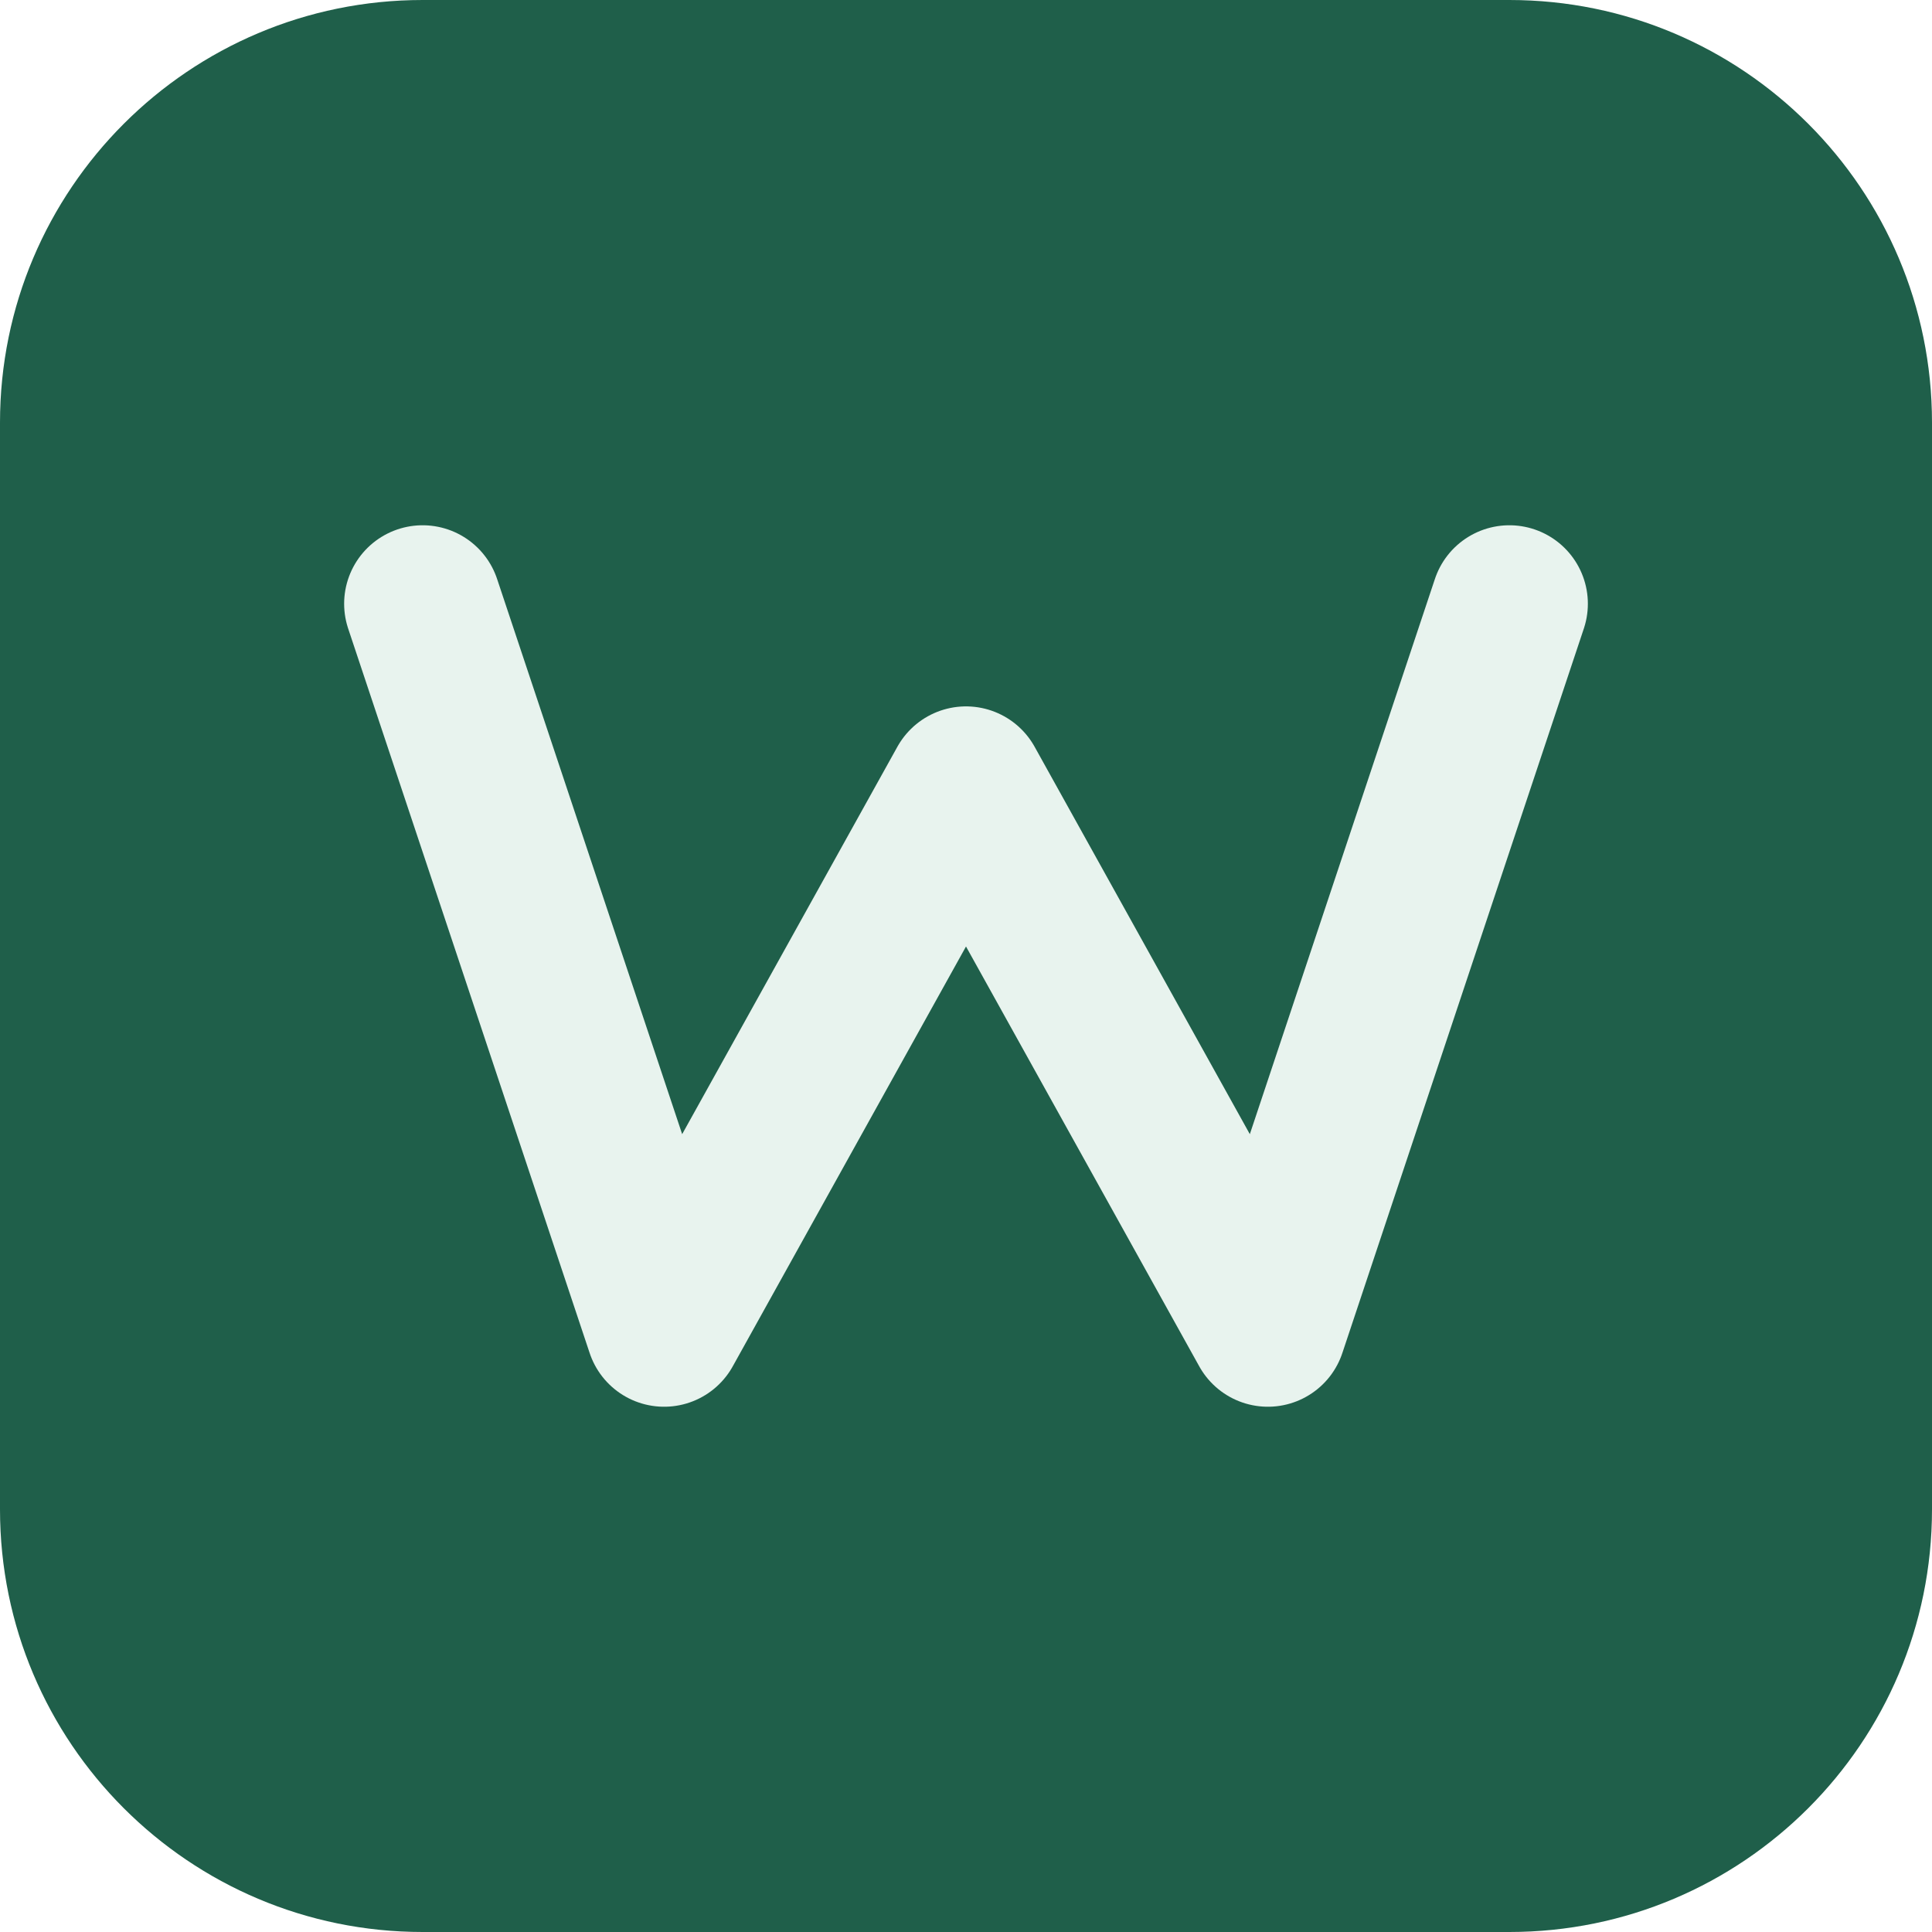
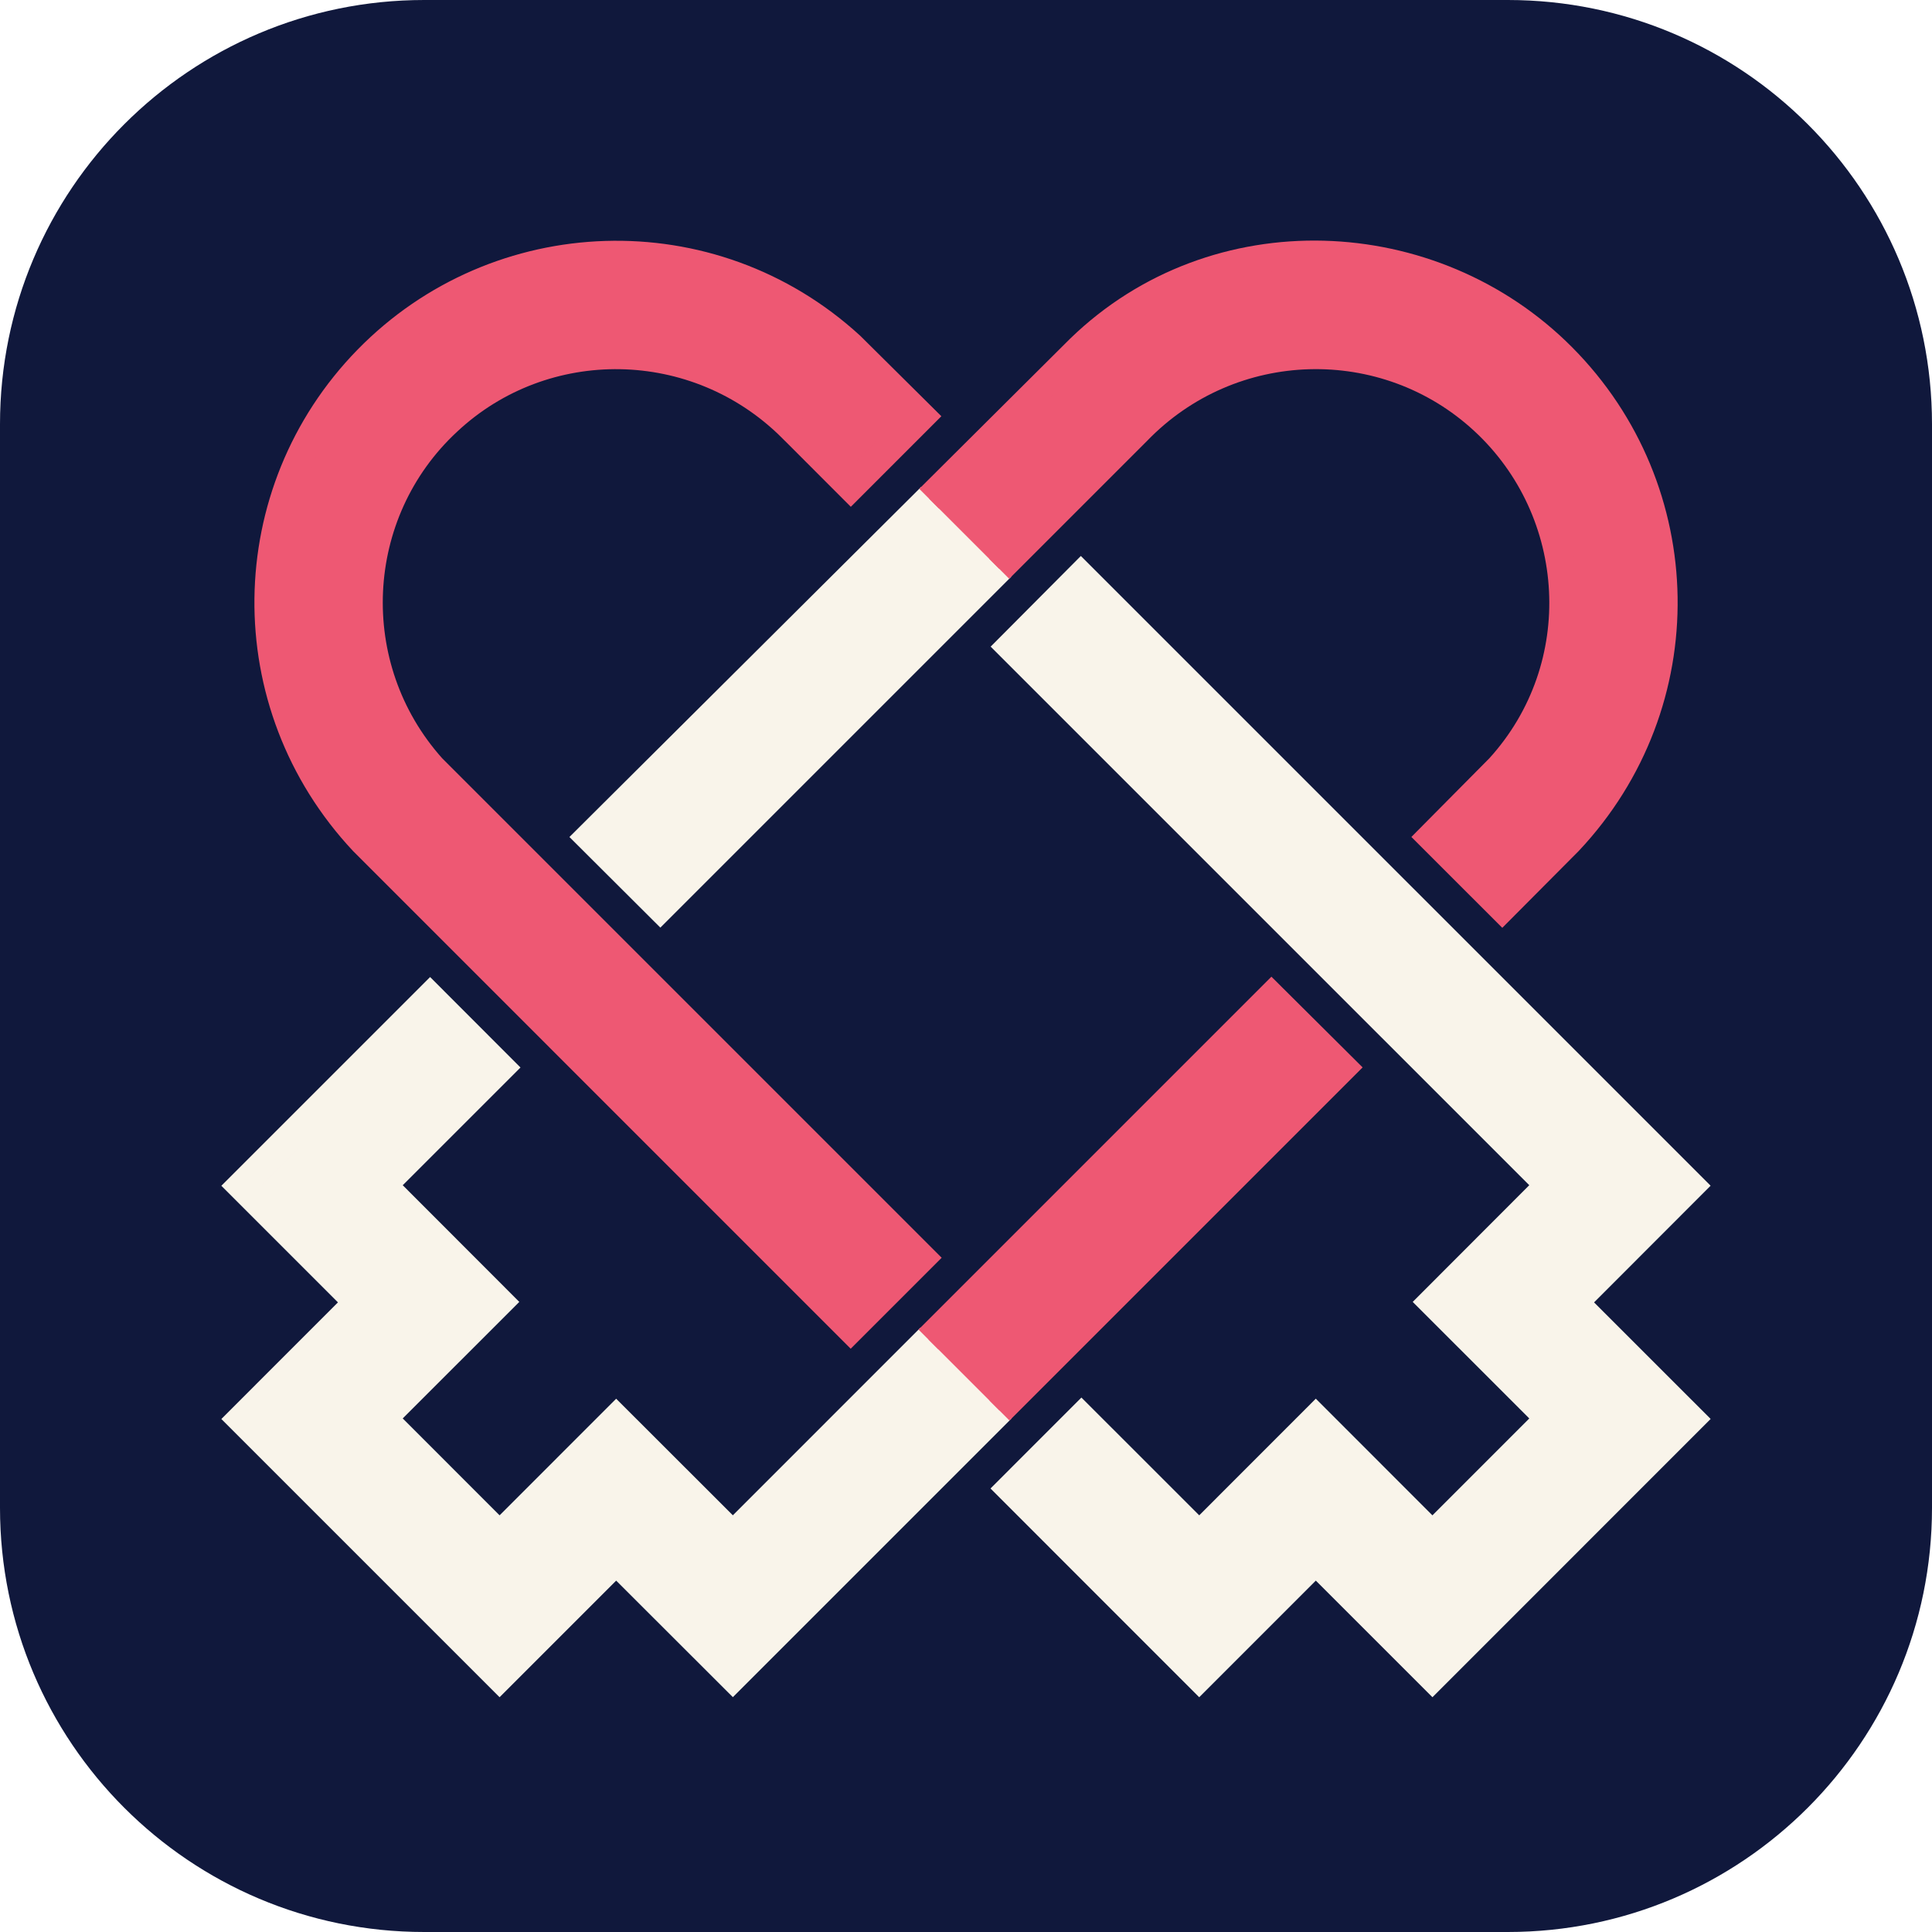
- <svg xmlns="http://www.w3.org/2000/svg" viewBox="0 0 32 32">
-   <rect width="32" height="32" rx="7" fill="#1f5f4a" />
-   <path d="M7 10l4 12 5-9 5 9 4-12" fill="none" stroke="#e8f3ee" stroke-width="2.6" stroke-linecap="round" stroke-linejoin="round" />
+ <svg xmlns="http://www.w3.org/2000/svg" viewBox="-120 -126.67 961 961">
+   <defs>
+     <clipPath id="topHuman">
+       <polygon points="-100,-320.77 1000,779.23 1000,-400" />
+     </clipPath>
+     <clipPath id="topMachine">
+       <polygon points="-100,-322.77 1000,777.23 -100,1200" />
+     </clipPath>
+     <clipPath id="bottomHuman">
+       <polygon points="-100,97.8 1000,1197.8 1000,-400 -100,-400" />
+     </clipPath>
+     <clipPath id="bottomMachine">
+       <polygon points="-100,95.8 1000,1195.8 -100,1200" />
+     </clipPath>
+   </defs>
+   <rect x="-120" y="-126.67" width="961" height="961" rx="211" fill="#10183C" />
+   <g fill="#F9F4EA" stroke="#F9F4EA" stroke-width="14" stroke-linejoin="miter">
+     <polygon points="512.43 369.03 547.87 404.28 244.53 707.62 186.49 649.66 128.5 707.65 0 579.16 58 521.15 0 463.15 93.94 369.22 129 404.32 70.43 462.87 128.41 520.91 70.42 578.87 128.5 636.97 186.49 578.97 244.53 636.95 512.43 369.03" clip-path="url(#bottomMachine)" />
+     <polygon points="417.91 578.39 476.51 636.97 534.5 578.95 592.5 636.98 650.58 578.88 592.6 520.91 650.57 462.86 382.65 194.96 417.64 159.79 720.98 463.12 663.01 521.16 721 579.13 592.52 707.65 534.5 649.65 476.5 707.66 382.59 613.72 417.91 578.39" />
+     <path d="M625.9,255.33c45.8-50.33,41.06-127.65-7.92-172.84-48.89-45.11-125.53-43.31-172.45,5.29l-237.07,237.07-35.3-35.18L417.26,46.72c67.43-65.34,175.34-60.52,239.77,4.28,65.63,66,67.79,172.14,3.19,240.77l-32.98,33.16-35.33-35.31,33.98-34.28Z" clip-path="url(#topMachine)" />
+   </g>
+   <g fill="#EE5873" stroke="#EE5873" stroke-width="14" stroke-linejoin="miter">
+     <path d="M274.07,86.36c-47.43-47.48-123.44-48.42-171.51-3.38-48.84,45.29-52.67,122.14-7.71,172.33l243.65,243.64-35.35,35.35L60.69,291.82C-3.36,223.47-1.67,118.12,62.88,52.12,127.51-13.97,233.8-18.09,303.09,45.44l35.24,34.95-35.12,35.13-29.13-29.16Z" />
+     <path d="M625.9,255.33c45.8-50.33,41.06-127.65-7.92-172.84-48.89-45.11-125.53-43.31-172.45,5.29l-237.07,237.07-35.3-35.18L417.26,46.72c67.43-65.34,175.34-60.52,239.77,4.28,65.63,66,67.79,172.14,3.19,240.77l-32.98,33.16-35.33-35.31,33.98-34.28Z" clip-path="url(#topHuman)" />
+     <polygon points="512.43 369.03 547.87 404.28 244.53 707.62 186.49 649.66 128.5 707.65 0 579.16 58 521.15 0 463.15 93.94 369.22 129 404.32 70.43 462.87 128.41 520.91 70.42 578.87 128.5 636.97 186.49 578.97 244.53 636.95 512.43 369.03" clip-path="url(#bottomHuman)" />
+   </g>
</svg>
